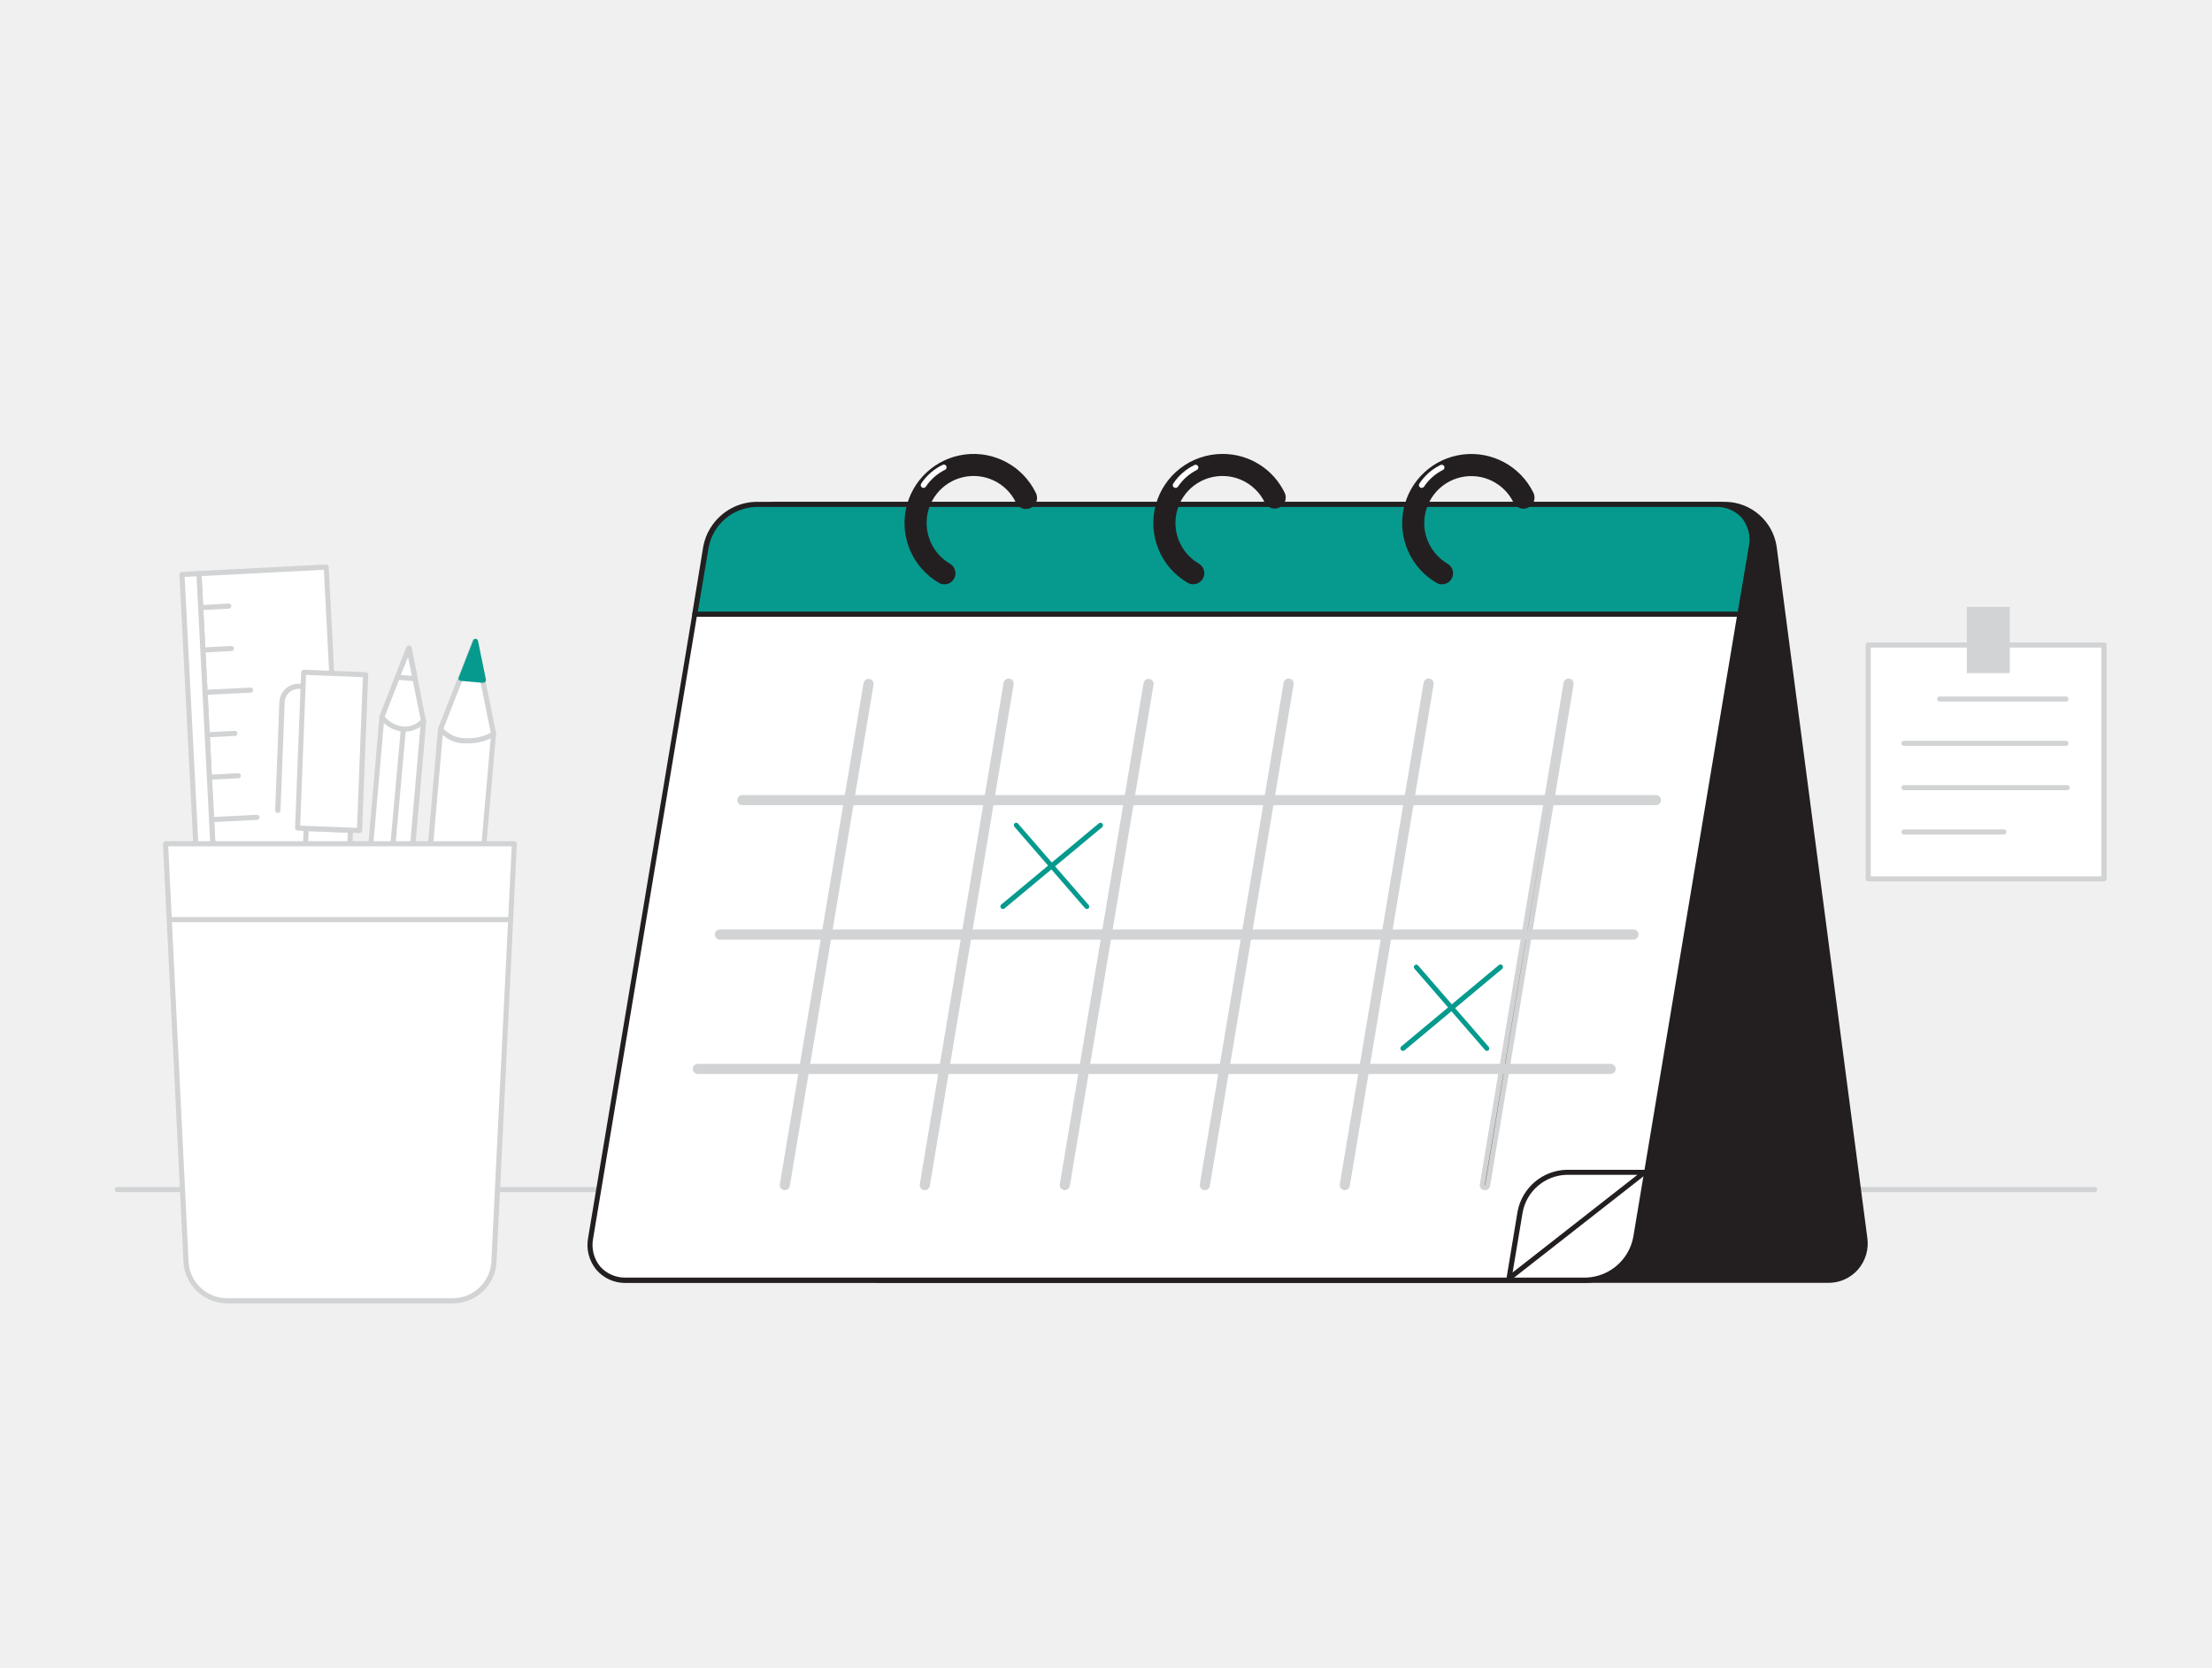
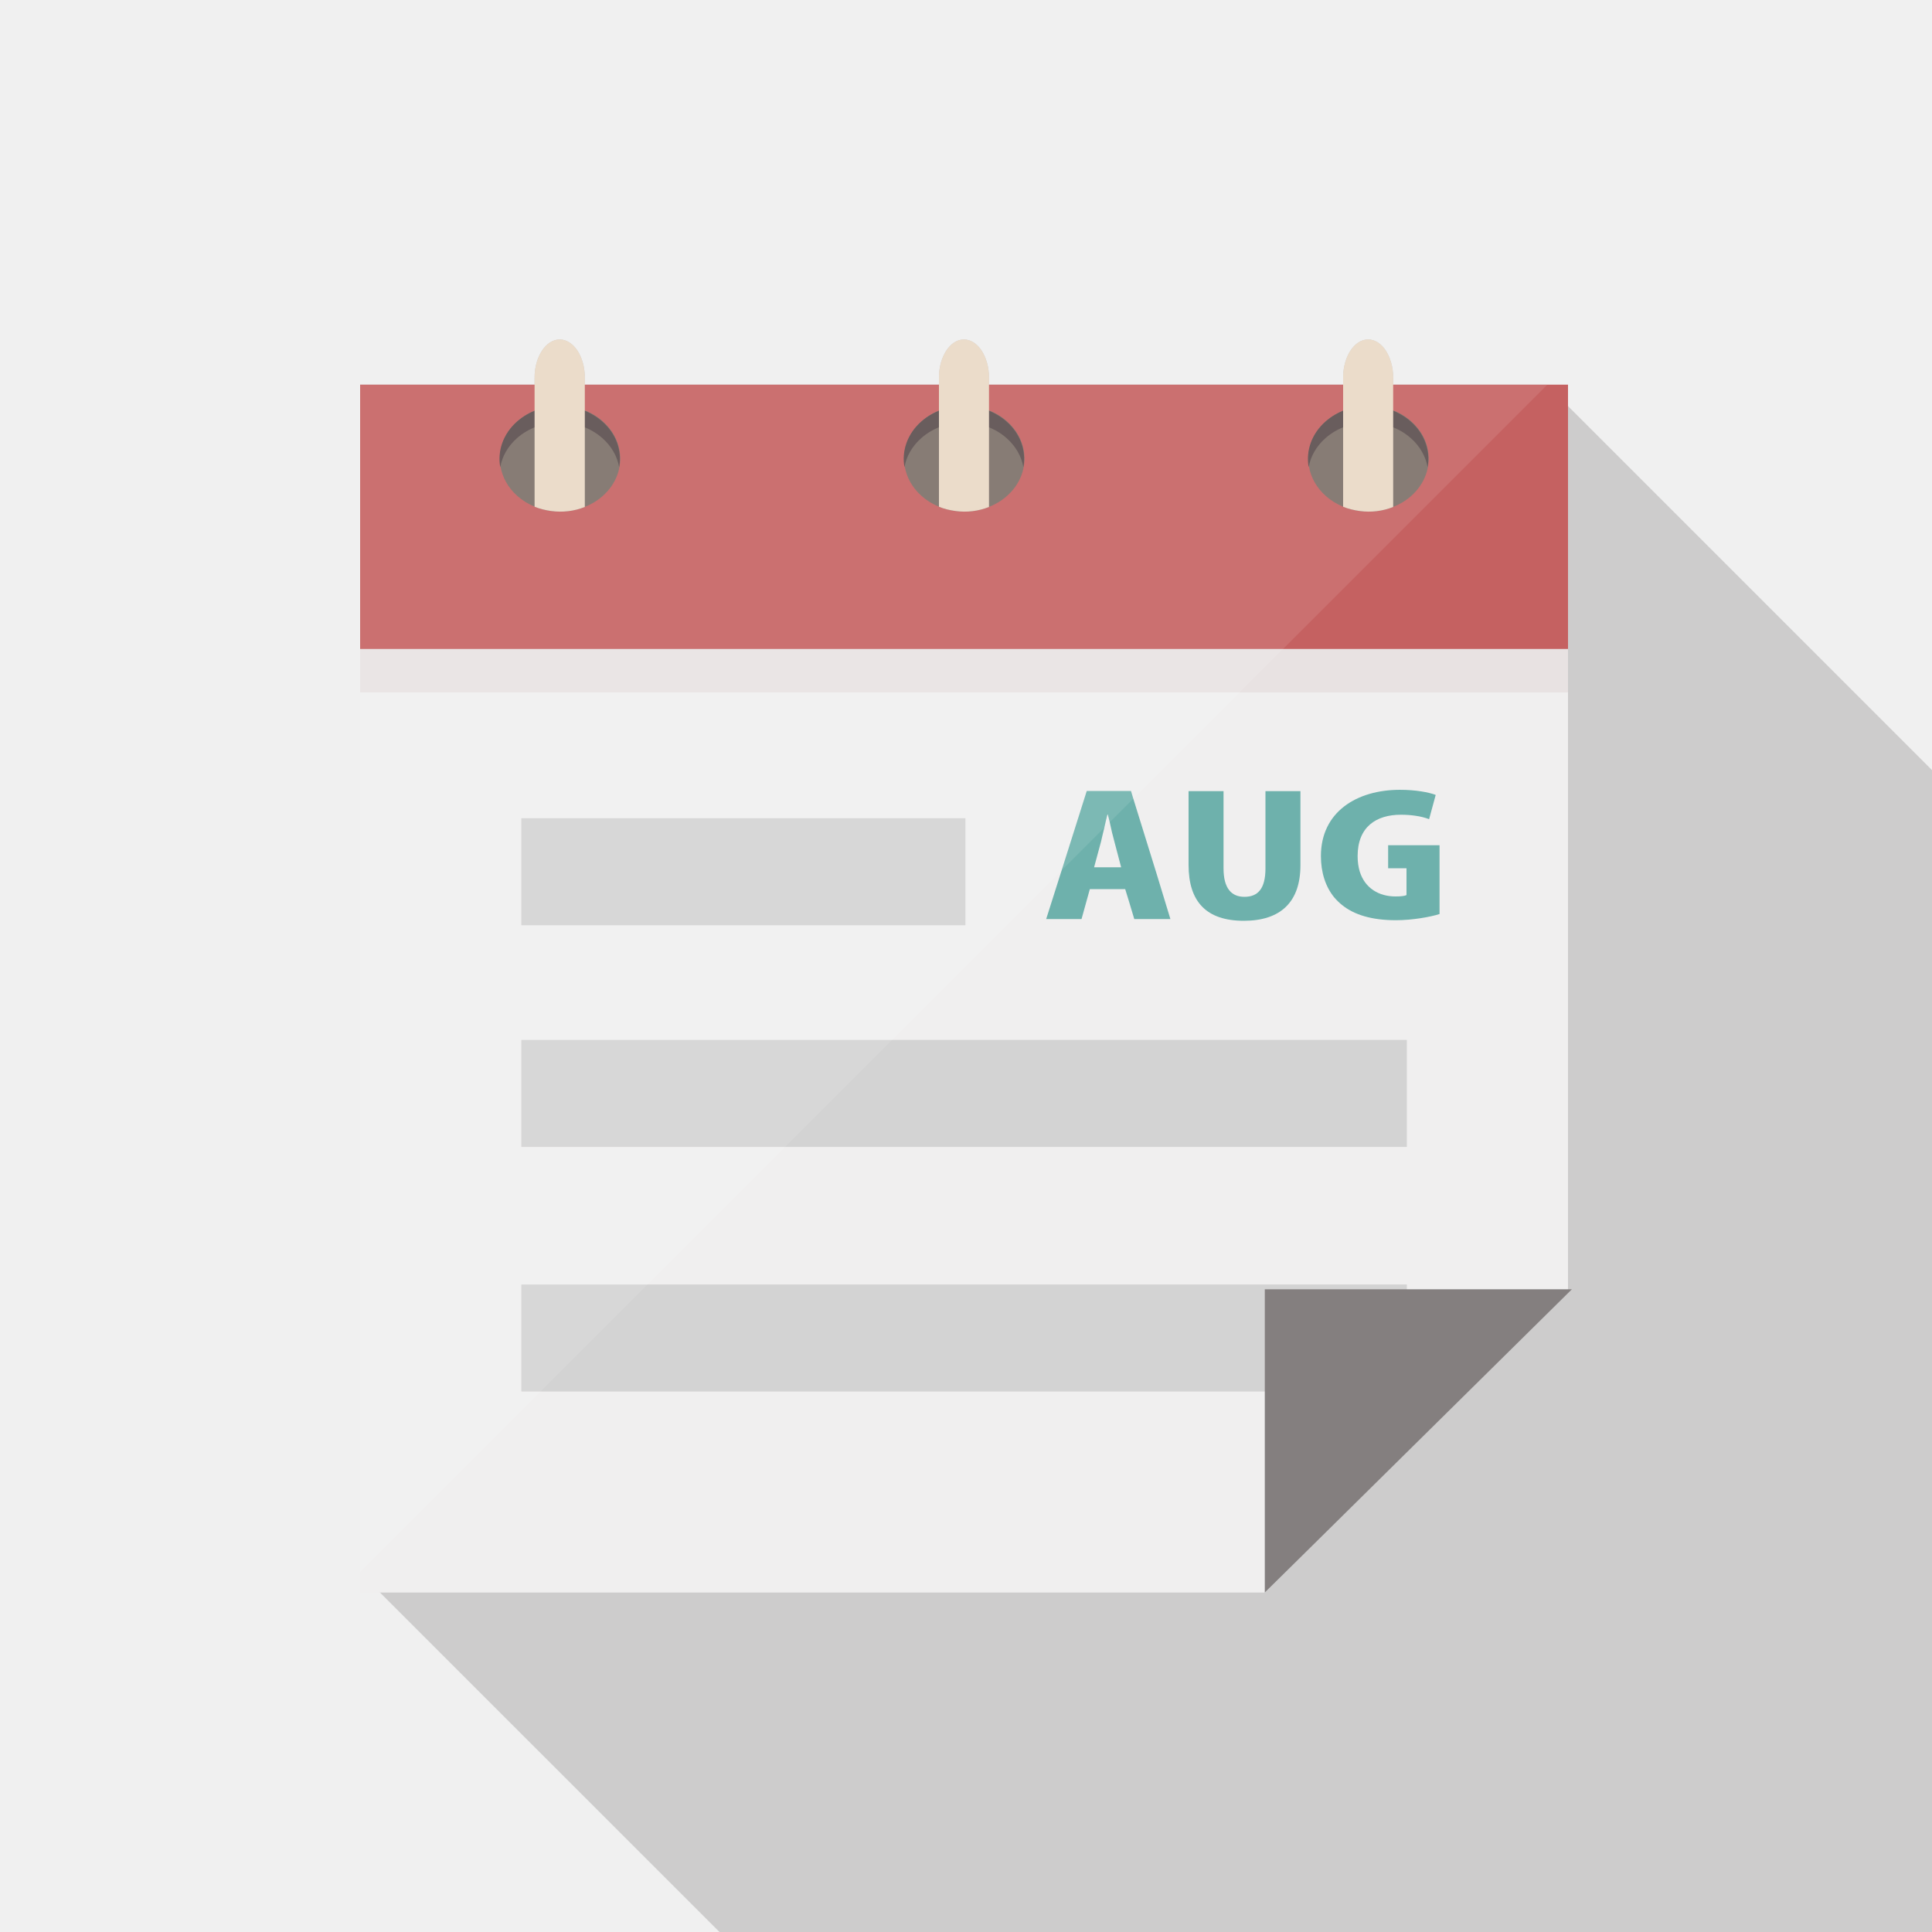
- <svg xmlns="http://www.w3.org/2000/svg" viewBox="0 0 400 300" width="406" height="306" class="illustration">
-   <g id="_015" data-name="015">
-     <path d="M378.8,214.81H21.2a.46.46,0,0,1-.46-.46.47.47,0,0,1,.46-.46H378.8a.47.47,0,0,1,.46.46A.46.46,0,0,1,378.8,214.81Z" fill="#d1d3d4" />
-     <path d="M312.13,90.41H140.72a6.59,6.59,0,0,0-6.67,7.68l16.4,125a9,9,0,0,0,8.69,7.68H330.55a6.59,6.59,0,0,0,6.67-7.68l-16.4-125A9,9,0,0,0,312.13,90.41Z" fill="#231f20" />
-     <path d="M330.55,231.22H159.14a9.5,9.5,0,0,1-9.13-8.07l-16.4-125a7.21,7.21,0,0,1,1.66-5.8A7.1,7.1,0,0,1,140.72,90H312.13A9.5,9.5,0,0,1,321.26,98l16.4,125a7.21,7.21,0,0,1-1.66,5.8A7.1,7.1,0,0,1,330.55,231.22ZM140.72,90.85a6.23,6.23,0,0,0-4.78,2.08A6.38,6.38,0,0,0,134.48,98l16.4,125a8.6,8.6,0,0,0,8.26,7.3H330.55a6.23,6.23,0,0,0,4.78-2.08,6.34,6.34,0,0,0,1.46-5.11l-16.4-125a8.6,8.6,0,0,0-8.26-7.3Z" fill="#231f20" />
-     <path d="M125.65,110.32h189L295.79,223.1a9.46,9.46,0,0,1-9,7.68H113.21a6.33,6.33,0,0,1-6.4-7.68Z" fill="#fff" />
-     <path d="M286.82,231.24H113.21a6.88,6.88,0,0,1-5.37-2.38,7.06,7.06,0,0,1-1.48-5.84L125.2,110.25a.46.46,0,0,1,.45-.38h189a.48.48,0,0,1,.35.16.49.49,0,0,1,.1.37L296.24,223.17A10,10,0,0,1,286.82,231.24ZM126,110.78,107.26,223.17a6.19,6.19,0,0,0,1.27,5.1,6,6,0,0,0,4.68,2H286.82a9,9,0,0,0,8.52-7.3l18.75-112.24Z" fill="#231f20" />
-     <path d="M136.66,90.41H310.27a6.33,6.33,0,0,1,6.4,7.68l-2,12.22h-189l2-12.22A9.45,9.45,0,0,1,136.66,90.41Z" fill="#069A8E" />
-     <path d="M314.63,110.77h-189a.43.43,0,0,1-.35-.17.41.41,0,0,1-.1-.37l2-12.21A9.93,9.93,0,0,1,136.66,90H310.27a6.91,6.91,0,0,1,5.38,2.38,7.06,7.06,0,0,1,1.47,5.84l-2,12.21A.45.45,0,0,1,314.63,110.77Zm-188.44-.92H314.25l2-11.83a6.16,6.16,0,0,0-1.27-5.1,6,6,0,0,0-4.68-2H136.66a9,9,0,0,0-8.51,7.3Z" fill="#231f20" />
-     <path d="M141.92,214h-.08a.45.45,0,0,1-.37-.52l15.14-90.63a.47.47,0,0,1,.53-.38.46.46,0,0,1,.37.53l-15.14,90.63A.46.46,0,0,1,141.92,214Z" fill="#231f20" />
-     <path d="M167.24,214h-.08a.45.45,0,0,1-.38-.52l15.15-90.63a.46.46,0,1,1,.9.15l-15.15,90.63A.45.45,0,0,1,167.24,214Z" fill="#231f20" />
-     <path d="M192.55,214h-.07a.45.45,0,0,1-.38-.52l15.14-90.63a.47.47,0,0,1,.53-.38.45.45,0,0,1,.37.53L193,213.63A.46.46,0,0,1,192.55,214Z" fill="#231f20" />
-     <path d="M217.87,214h-.08a.44.44,0,0,1-.37-.52l15.14-90.63a.46.46,0,1,1,.9.15l-15.14,90.63A.46.46,0,0,1,217.87,214Z" fill="#231f20" />
-     <path d="M243.18,214h-.07a.45.45,0,0,1-.38-.52l15.15-90.63a.46.46,0,1,1,.9.15l-15.15,90.63A.46.46,0,0,1,243.18,214Z" fill="#231f20" />
-     <path d="M268.5,214h-.08a.45.45,0,0,1-.37-.52l15.14-90.63a.46.46,0,1,1,.9.15L269,213.63A.46.46,0,0,1,268.5,214Z" fill="#231f20" />
-     <path d="M141.92,214h-.08a.45.45,0,0,1-.37-.52l15.14-90.63a.47.47,0,0,1,.53-.38.46.46,0,0,1,.37.53l-15.14,90.63A.46.46,0,0,1,141.92,214Z" fill="none" stroke="#d1d3d4" stroke-linecap="round" stroke-linejoin="round" stroke-width="0.92" />
-     <path d="M167.24,214h-.08a.45.45,0,0,1-.38-.52l15.15-90.63a.46.46,0,1,1,.9.15l-15.15,90.63A.45.45,0,0,1,167.24,214Z" fill="none" stroke="#d1d3d4" stroke-linecap="round" stroke-linejoin="round" stroke-width="0.92" />
-     <path d="M192.55,214h-.07a.45.45,0,0,1-.38-.52l15.14-90.63a.47.47,0,0,1,.53-.38.45.45,0,0,1,.37.53L193,213.63A.46.46,0,0,1,192.55,214Z" fill="none" stroke="#d1d3d4" stroke-linecap="round" stroke-linejoin="round" stroke-width="0.92" />
-     <path d="M217.87,214h-.08a.44.44,0,0,1-.37-.52l15.14-90.63a.46.46,0,1,1,.9.15l-15.14,90.63A.46.46,0,0,1,217.87,214Z" fill="none" stroke="#d1d3d4" stroke-linecap="round" stroke-linejoin="round" stroke-width="0.92" />
-     <path d="M243.18,214h-.07a.45.45,0,0,1-.38-.52l15.15-90.63a.46.46,0,1,1,.9.15l-15.15,90.63A.46.46,0,0,1,243.18,214Z" fill="none" stroke="#d1d3d4" stroke-linecap="round" stroke-linejoin="round" stroke-width="0.92" />
-     <path d="M268.5,214h-.08a.45.45,0,0,1-.37-.52l15.14-90.63a.46.46,0,1,1,.9.15L269,213.63A.46.46,0,0,1,268.5,214Z" fill="none" stroke="#d1d3d4" stroke-linecap="round" stroke-linejoin="round" stroke-width="0.92" />
-     <path d="M299.37,144.39H134.31a.46.46,0,1,1,0-.91H299.37a.46.46,0,1,1,0,.91Z" fill="#231f20" />
-     <path d="M295.31,168.69H130.25a.46.46,0,1,1,0-.91H295.31a.46.46,0,1,1,0,.91Z" fill="#231f20" />
-     <path d="M291.25,193H126.19a.46.46,0,0,1,0-.92H291.25a.46.46,0,0,1,0,.92Z" fill="#231f20" />
-     <line x1="134.31" y1="143.93" x2="299.37" y2="143.93" fill="none" stroke="#d1d3d4" stroke-linecap="round" stroke-linejoin="round" stroke-width="0.92" />
-     <path d="M299.37,144.39H134.31a.46.46,0,1,1,0-.91H299.37a.46.46,0,1,1,0,.91Z" fill="none" stroke="#d1d3d4" stroke-linecap="round" stroke-linejoin="round" stroke-width="0.92" />
-     <line x1="130.25" y1="168.24" x2="295.31" y2="168.24" fill="none" stroke="#d1d3d4" stroke-linecap="round" stroke-linejoin="round" stroke-width="0.92" />
-     <path d="M295.31,168.69H130.25a.46.46,0,1,1,0-.91H295.31a.46.46,0,1,1,0,.91Z" fill="none" stroke="#d1d3d4" stroke-linecap="round" stroke-linejoin="round" stroke-width="0.92" />
-     <line x1="126.19" y1="192.54" x2="291.25" y2="192.54" fill="none" stroke="#d1d3d4" stroke-linecap="round" stroke-linejoin="round" stroke-width="0.92" />
-     <path d="M291.25,193H126.19a.46.46,0,0,1,0-.92H291.25a.46.46,0,0,1,0,.92Z" fill="none" stroke="#d1d3d4" stroke-linecap="round" stroke-linejoin="round" stroke-width="0.92" />
-     <path d="M181.35,163.62a.44.44,0,0,1-.35-.16.46.46,0,0,1,.06-.64l17.65-14.69a.46.46,0,0,1,.64.06.47.47,0,0,1-.06.65l-17.64,14.68A.47.47,0,0,1,181.35,163.62Z" fill="#069A8E" />
-     <path d="M196.54,163.62a.46.46,0,0,1-.34-.15l-12.74-14.69a.46.46,0,0,1,0-.64.44.44,0,0,1,.64.05l12.74,14.68a.46.46,0,0,1,0,.64A.41.41,0,0,1,196.54,163.62Z" fill="#069A8E" />
-     <path d="M253.69,189.28a.46.46,0,0,1-.35-.17.45.45,0,0,1,.06-.64L271,173.79a.46.46,0,1,1,.59.7L254,189.17A.46.46,0,0,1,253.69,189.28Z" fill="#069A8E" />
-     <path d="M268.88,189.28a.44.44,0,0,1-.34-.16L255.8,174.44a.46.46,0,0,1,0-.65.47.47,0,0,1,.65.05l12.73,14.68a.46.46,0,0,1,0,.65A.48.48,0,0,1,268.88,189.28Z" fill="#069A8E" />
-     <path d="M272.88,230.42l24.53-19.19H283.22a8.78,8.78,0,0,0-8.32,7.14Z" fill="#fff" />
-     <path d="M272.88,230.88a.46.46,0,0,1-.23-.06.47.47,0,0,1-.22-.47l2-12.06a9.26,9.26,0,0,1,8.77-7.51h14.19a.44.44,0,0,1,.43.31.43.43,0,0,1-.15.5l-24.52,19.19A.46.46,0,0,1,272.88,230.88Zm10.34-19.19a8.31,8.31,0,0,0-7.87,6.75l-1.82,10.9,22.56-17.65Z" fill="#231f20" />
-     <path d="M260.77,104.92a2,2,0,0,1-1-.27,12.5,12.5,0,1,1,17.52-16.29,2,2,0,0,1-3.6,1.76,8.5,8.5,0,0,0-16.14,3.72,8.54,8.54,0,0,0,4.23,7.36,2,2,0,0,1-1,3.72Z" fill="#231f20" />
-     <path d="M215.78,104.92a2,2,0,0,1-1-.27,12.5,12.5,0,0,1,6.28-23.31,12.43,12.43,0,0,1,11.24,7,2,2,0,0,1-3.6,1.76,8.5,8.5,0,0,0-16.14,3.72,8.53,8.53,0,0,0,4.24,7.36,2,2,0,0,1-1,3.72Z" fill="#231f20" />
-     <path d="M170.79,104.92a1.91,1.91,0,0,1-1-.27A12.5,12.5,0,1,1,187.3,88.36a2,2,0,1,1-3.59,1.76,8.5,8.5,0,0,0-16.15,3.72,8.55,8.55,0,0,0,4.24,7.36,2,2,0,0,1-1,3.72Z" fill="#231f20" />
-     <path d="M167,87.48a.54.54,0,0,1-.25-.06.51.51,0,0,1-.19-.69,9.66,9.66,0,0,1,3.85-3.39.5.5,0,1,1,.42.9,8.92,8.92,0,0,0-3.4,3A.5.5,0,0,1,167,87.48Z" fill="#fff" />
-     <path d="M212.57,87.48a.5.5,0,0,1-.43-.75A9.6,9.6,0,0,1,216,83.34a.5.5,0,0,1,.66.24.49.49,0,0,1-.24.66,8.92,8.92,0,0,0-3.4,3A.5.5,0,0,1,212.57,87.48Z" fill="#fff" />
-     <path d="M257.08,87.48a.57.57,0,0,1-.25-.06.51.51,0,0,1-.18-.69,9.66,9.66,0,0,1,3.84-3.39.5.5,0,0,1,.67.24.49.49,0,0,1-.24.66,8.92,8.92,0,0,0-3.4,3A.52.52,0,0,1,257.08,87.48Z" fill="#fff" />
-     <rect x="38.89" y="102.32" width="23.06" height="114.34" transform="translate(-8.1 2.79) rotate(-2.93)" fill="#fff" />
-     <path d="M41.83,217.64a.46.46,0,0,1-.46-.44L35.52,103a.44.44,0,0,1,.11-.33.47.47,0,0,1,.32-.16l23-1.18a.48.48,0,0,1,.49.44L65.32,216a.41.41,0,0,1-.12.33.43.43,0,0,1-.32.16l-23,1.18ZM36.46,103.42l5.81,113.27,22.11-1.13L58.57,102.29Z" fill="#d1d3d4" />
-     <rect x="35.83" y="102.99" width="3.08" height="114.34" transform="matrix(-1, 0.05, -0.05, -1, 82.89, 318.2)" fill="#fff" />
-     <path d="M38.76,217.79a.51.51,0,0,1-.31-.11.5.5,0,0,1-.15-.32L32.45,103.17a.45.45,0,0,1,.11-.34.5.5,0,0,1,.32-.15l3.07-.16a.48.48,0,0,1,.49.44l5.85,114.19a.47.47,0,0,1-.44.49l-3.07.15ZM33.39,103.58,39.2,216.85l2.15-.11L35.54,103.47Z" fill="#d1d3d4" />
-     <line x1="36.96" y1="109.09" x2="41.29" y2="108.86" fill="#fff" />
-     <path d="M37,109.55a.46.46,0,0,1,0-.92l4.34-.23a.46.46,0,0,1,.48.44.45.45,0,0,1-.43.48l-4.34.23Z" fill="#d1d3d4" />
-     <line x1="37.35" y1="116.76" x2="41.85" y2="116.52" fill="#fff" />
-     <path d="M37.35,117.22a.47.47,0,0,1-.46-.44.45.45,0,0,1,.44-.48l4.49-.24a.48.48,0,0,1,.49.44.46.46,0,0,1-.44.48l-4.5.24Z" fill="#d1d3d4" />
-     <line x1="37.74" y1="124.42" x2="45.3" y2="124.04" fill="#fff" />
-     <path d="M37.74,124.89a.47.47,0,0,1,0-.93l7.56-.38a.46.46,0,0,1,.48.43.47.47,0,0,1-.43.49l-7.56.38Z" fill="#d1d3d4" />
-     <line x1="38.14" y1="132.09" x2="42.47" y2="131.87" fill="#fff" />
-     <path d="M38.14,132.55a.45.45,0,0,1-.46-.43.46.46,0,0,1,.43-.49l4.34-.22a.46.46,0,0,1,.48.44.45.45,0,0,1-.43.48l-4.34.22Z" fill="#d1d3d4" />
-     <line x1="38.53" y1="139.76" x2="43.12" y2="139.53" fill="#fff" />
-     <path d="M38.53,140.22a.46.46,0,0,1-.46-.43.47.47,0,0,1,.44-.49l4.59-.23a.46.46,0,0,1,0,.92l-4.6.23Z" fill="#d1d3d4" />
-     <line x1="38.92" y1="147.43" x2="46.48" y2="147.05" fill="#fff" />
-     <path d="M38.92,147.89a.47.47,0,0,1-.46-.43.47.47,0,0,1,.44-.49l7.56-.38a.45.45,0,0,1,.48.43.47.47,0,0,1-.44.49l-7.55.38Z" fill="#d1d3d4" />
-     <rect x="75.56" y="131.32" width="9.61" height="94.16" transform="translate(15.83 -6.32) rotate(4.99)" fill="#fff" />
-     <path d="M81.05,226.19h0l-9.57-.83a.45.45,0,0,1-.31-.16.48.48,0,0,1-.11-.34L79.21,131a.48.48,0,0,1,.5-.42l9.58.84a.45.45,0,0,1,.41.5l-8.19,93.81A.46.46,0,0,1,81.05,226.19ZM72,224.47l8.65.76,8.12-92.89-8.66-.76Z" fill="#d1d3d4" />
-     <path d="M89.25,131.92a7.93,7.93,0,0,1-4.87,1.29,5.63,5.63,0,0,1-4.71-2.13l3.59-9.17,2.62-6.68,1.42,7Z" fill="#fff" />
-     <path d="M84.38,133.68a6,6,0,0,1-5.09-2.35.45.45,0,0,1-.05-.42l6.21-15.85a.44.44,0,0,1,.47-.29.47.47,0,0,1,.41.37l3.37,16.68a.48.48,0,0,1-.16.45C89.48,132.33,87.83,133.68,84.38,133.68ZM80.19,131a5.35,5.35,0,0,0,4.19,1.74,8.29,8.29,0,0,0,4.36-1l-3-14.86Z" fill="#d1d3d4" />
-     <polygon points="87.3 122.26 83.26 121.91 85.88 115.23 87.3 122.26" fill="#069A8E" />
-     <path d="M87.3,122.72h0l-4-.35a.47.47,0,0,1-.34-.22.44.44,0,0,1,0-.4l2.61-6.69a.45.45,0,0,1,.47-.29.46.46,0,0,1,.4.37l1.43,7a.46.46,0,0,1-.45.55Zm-3.39-1.21,2.82.25-1-4.92Z" fill="#069A8E" />
-     <rect x="65.8" y="129.11" width="7.56" height="74.1" transform="translate(14.72 -5.42) rotate(4.99)" fill="#fff" />
-     <path d="M70.13,203.86h0l-7.54-.66a.45.45,0,0,1-.41-.5l6.44-73.82a.47.47,0,0,1,.5-.42l7.54.66a.47.47,0,0,1,.31.16.45.45,0,0,1,.11.34l-6.45,73.82a.44.44,0,0,1-.17.31A.44.44,0,0,1,70.13,203.86Zm-7-1.54,6.62.58L76.08,130l-6.62-.57Z" fill="#d1d3d4" />
-     <path d="M76.58,129.57a4.44,4.44,0,0,1-3.68,1.52A5.52,5.52,0,0,1,69,128.91l2.83-7.21,2-5.26L75.05,122Z" fill="#fff" />
-     <path d="M73.19,131.56h-.31a6,6,0,0,1-4.21-2.37.47.47,0,0,1-.06-.43l4.89-12.48A.44.44,0,0,1,74,116a.47.47,0,0,1,.42.37L77,129.48a.44.44,0,0,1-.08.37A4.89,4.89,0,0,1,73.19,131.56Zm-3.62-2.73a5,5,0,0,0,3.36,1.8,3.93,3.93,0,0,0,3.15-1.19l-2.3-11.37Z" fill="#d1d3d4" />
-     <polygon points="75.05 121.98 71.87 121.7 73.92 116.44 75.05 121.98" fill="#fff" />
-     <path d="M75,122.44h0l-3.17-.28a.42.42,0,0,1-.35-.22.46.46,0,0,1,0-.41l2.06-5.26A.44.44,0,0,1,74,116a.47.47,0,0,1,.42.37l1.12,5.54a.46.46,0,0,1-.11.4A.49.49,0,0,1,75,122.44Zm-2.52-1.14,2,.17-.69-3.4Z" fill="#d1d3d4" />
-     <line x1="72.9" y1="131.09" x2="66.4" y2="203.16" fill="#fff" />
-     <path d="M66.4,203.62h0a.45.45,0,0,1-.42-.5l6.5-72.07a.5.5,0,0,1,.5-.42.47.47,0,0,1,.42.51l-6.5,72.07A.45.45,0,0,1,66.4,203.62Z" fill="#d1d3d4" />
-     <rect x="54.81" y="149.2" width="8" height="28.19" transform="translate(6.43 -2.17) rotate(2.24)" fill="#fff" />
-     <path d="M62.25,178h0l-8-.32a.42.42,0,0,1-.32-.14.46.46,0,0,1-.13-.33L54.91,149a.47.47,0,0,1,.47-.44l8,.31a.48.48,0,0,1,.45.48l-1.11,28.16A.46.46,0,0,1,62.25,178Zm-7.51-1.22,7.07.28,1.07-27.24-7.07-.28Z" fill="#d1d3d4" />
-     <rect x="54.31" y="121.03" width="11.21" height="28.19" transform="translate(5.33 -2.24) rotate(2.24)" fill="#fff" />
-     <path d="M65,149.89h0l-11.2-.44a.48.48,0,0,1-.32-.15.45.45,0,0,1-.12-.33l1.1-28.16a.49.49,0,0,1,.48-.45l11.2.44a.48.48,0,0,1,.32.15.45.45,0,0,1,.12.33l-1.1,28.16A.46.46,0,0,1,65,149.89Zm-10.72-1.34,10.28.4,1.06-27.25-10.28-.4Z" fill="#d1d3d4" />
-     <path d="M50.2,146.26h0a.46.46,0,0,1-.44-.47l.76-19.59a3.45,3.45,0,0,1,3.58-3.3l.54,0a.46.46,0,0,1,0,.92h0l-.54,0a2.51,2.51,0,0,0-2.62,2.41l-.76,19.59A.46.46,0,0,1,50.2,146.26Z" fill="#d1d3d4" />
-     <path d="M29.93,151.83H93L89.35,227a7.48,7.48,0,0,1-7.48,7.47H41.09A7.47,7.47,0,0,1,33.62,227Z" fill="#fff" />
-     <path d="M81.87,234.93H41.09A7.94,7.94,0,0,1,33.16,227l-3.69-75.14a.48.48,0,0,1,.46-.49H93a.45.45,0,0,1,.33.15.43.43,0,0,1,.13.34L89.81,227A7.94,7.94,0,0,1,81.87,234.93ZM30.42,152.29,34.08,227a7,7,0,0,0,7,7H81.87a7,7,0,0,0,7-7l3.67-74.71Z" fill="#d1d3d4" />
-     <path d="M91.85,166H31.26a.46.46,0,0,1-.46-.46.47.47,0,0,1,.46-.46H91.85a.46.46,0,0,1,.46.46A.45.45,0,0,1,91.85,166Z" fill="#d1d3d4" />
-     <rect x="337.82" y="115.89" width="42.66" height="42.28" fill="#fff" />
-     <path d="M380.49,158.63H337.82a.47.47,0,0,1-.46-.46V115.89a.47.47,0,0,1,.46-.46h42.67a.47.47,0,0,1,.46.46v42.28A.47.47,0,0,1,380.49,158.63Zm-42.2-.92H380V116.35H338.29Z" fill="#d1d3d4" />
-     <rect x="355.67" y="108.99" width="7.76" height="11.98" fill="#d1d3d4" />
-     <path d="M373.59,126.12H350.76a.46.46,0,1,1,0-.92h22.83a.46.46,0,0,1,0,.92Z" fill="#d1d3d4" />
-     <path d="M373.59,134.13h-29.3a.46.46,0,0,1,0-.92h29.3a.46.46,0,1,1,0,.92Z" fill="#d1d3d4" />
-     <path d="M373.81,142.14H344.29a.46.46,0,0,1,0-.92h29.52a.46.46,0,1,1,0,.92Z" fill="#d1d3d4" />
-     <path d="M362.37,150.15H344.29a.46.46,0,0,1,0-.92h18.08a.46.46,0,0,1,0,.92Z" fill="#d1d3d4" />
+ <svg xmlns="http://www.w3.org/2000/svg" version="1.1" id="_x30_" x="0px" y="0px" viewBox="0 0 512 512" style="enable-background:new 0 0 512 512;" xml:space="preserve">
+   <g>
+     <rect style="opacity:0;fill:#FFFFFF;" width="512" height="512" />
+     <path style="opacity:0.15;fill:#040000;" d="M512,204.084V512H190.669l-95.232-95.231V101.939h46.233v-1.894   c0-5.529,3.021-10.086,6.656-10.086c1.792,0,3.481,1.126,4.71,2.97c1.178,1.842,1.946,4.3,1.946,7.116v1.894h93.85v-1.894   c0-5.529,2.969-10.086,6.605-10.086c1.843,0,3.482,1.126,4.71,2.97c1.178,1.842,1.946,4.3,1.946,7.116v1.894h93.85v-1.894   c0-5.529,2.97-10.086,6.605-10.086c1.843,0,3.533,1.126,4.711,2.97c1.178,1.842,1.945,4.3,1.945,7.116v1.894h40.653L512,204.084z" />
+     <g>
+       <polygon style="fill:#F0EFEF;" points="415.539,101.939 415.539,341.658 335.207,422.042 95.437,422.042 95.437,101.939   " />
+       <rect x="95.437" y="120.116" style="fill:#E8E2E2;" width="320.102" height="63.386" />
+       <rect x="95.437" y="101.939" style="fill:#C56161;" width="320.102" height="70.042" />
+       <g>
+         <g>
+           <path style="fill:#7A6E66;" d="M159.691,131.473c-1.412,1.242-3.014,2.198-4.731,2.869c-2.795,1.108-5.885,1.468-8.861,1.082      c-1.507-0.193-2.995-0.57-4.407-1.15c-1.65-0.671-3.195-1.611-4.55-2.802c-2.518-2.223-4.016-4.992-4.502-7.87      c-0.715-4.245,0.792-8.717,4.493-11.981c1.364-1.191,2.909-2.131,4.559-2.802c2.852-1.166,6.009-1.561,9.071-1.158      c1.431,0.193,2.852,0.554,4.197,1.082c1.717,0.68,3.329,1.636,4.741,2.878c2.528,2.223,4.025,5.001,4.493,7.878      C164.899,123.738,163.412,128.201,159.691,131.473z" />
+           <path style="fill:#594B4B;" d="M164.084,123.807c-0.498-2.821-2.002-5.546-4.472-7.719c-6.235-5.485-16.336-5.485-22.571,0      c-2.47,2.173-3.974,4.898-4.472,7.719c-0.767-4.284,0.727-8.805,4.472-12.1c6.235-5.485,16.336-5.485,22.571,0      C163.357,115.002,164.851,119.522,164.084,123.807z" />
+           <path style="fill:#E9D8C4;" d="M154.982,100.045v34.304c-2.816,1.127-5.888,1.485-8.909,1.076      c-1.485-0.205-2.97-0.563-4.403-1.127v-34.253c0-5.529,3.021-10.086,6.656-10.086c1.792,0,3.481,1.126,4.71,2.97      C154.214,94.771,154.982,97.229,154.982,100.045z" />
+         </g>
+         <g>
+           <path style="fill:#7A6E66;" d="M266.814,131.473c-1.412,1.242-3.014,2.198-4.731,2.869c-2.795,1.108-5.885,1.468-8.861,1.082      c-1.507-0.193-2.995-0.57-4.407-1.15c-1.65-0.671-3.195-1.611-4.55-2.802c-2.518-2.223-4.016-4.992-4.502-7.87      c-0.715-4.245,0.792-8.717,4.493-11.981c1.364-1.191,2.909-2.131,4.559-2.802c2.852-1.166,6.009-1.561,9.071-1.158      c1.431,0.193,2.852,0.554,4.197,1.082c1.717,0.68,3.329,1.636,4.741,2.878c2.528,2.223,4.025,5.001,4.493,7.878      C272.022,123.738,270.534,128.201,266.814,131.473z" />
+           <path style="fill:#594B4B;" d="M271.206,123.807c-0.498-2.821-2.002-5.546-4.472-7.719c-6.235-5.485-16.336-5.485-22.571,0      c-2.47,2.173-3.974,4.898-4.473,7.719c-0.767-4.284,0.727-8.805,4.473-12.1c6.235-5.485,16.336-5.485,22.571,0      C270.479,115.002,271.973,119.522,271.206,123.807z" />
+           <path style="fill:#E9D8C4;" d="M262.093,100.045v34.304c-2.816,1.127-5.888,1.485-8.858,1.076      c-1.536-0.205-3.021-0.563-4.403-1.127v-34.253c0-5.529,2.969-10.086,6.605-10.086c1.843,0,3.482,1.126,4.71,2.97      C261.325,94.771,262.093,97.229,262.093,100.045z" />
+         </g>
+         <g>
+           <path style="fill:#7A6E66;" d="M373.936,131.473c-1.412,1.242-3.014,2.198-4.731,2.869c-2.795,1.108-5.885,1.468-8.861,1.082      c-1.507-0.193-2.995-0.57-4.407-1.15c-1.65-0.671-3.195-1.611-4.55-2.802c-2.518-2.223-4.016-4.992-4.502-7.87      c-0.715-4.245,0.792-8.717,4.493-11.981c1.364-1.191,2.909-2.131,4.559-2.802c2.852-1.166,6.009-1.561,9.071-1.158      c1.431,0.193,2.852,0.554,4.197,1.082c1.717,0.68,3.329,1.636,4.741,2.878c2.528,2.223,4.025,5.001,4.493,7.878      C379.144,123.738,377.656,128.201,373.936,131.473z" />
+           <path style="fill:#594B4B;" d="M378.328,123.807c-0.498-2.821-2.002-5.546-4.472-7.719c-6.235-5.485-16.336-5.485-22.571,0      c-2.47,2.173-3.974,4.898-4.473,7.719c-0.767-4.284,0.727-8.805,4.473-12.1c6.235-5.485,16.336-5.485,22.571,0      C377.601,115.002,379.095,119.522,378.328,123.807z" />
+           <path style="fill:#E9D8C4;" d="M369.203,100.045v34.304c-2.816,1.127-5.888,1.485-8.858,1.076      c-1.485-0.205-3.021-0.563-4.403-1.127v-34.253c0-5.529,2.97-10.086,6.605-10.086c1.843,0,3.533,1.126,4.711,2.97      C368.435,94.771,369.203,97.229,369.203,100.045z" />
+         </g>
+       </g>
+       <rect x="138.158" y="216.837" style="fill:#D3D3D3;" width="117.688" height="28.365" />
+       <rect x="138.158" y="275.585" style="fill:#D3D3D3;" width="234.674" height="28.365" />
+       <rect x="138.158" y="340.396" style="fill:#D3D3D3;" width="234.674" height="28.365" />
+       <polygon style="fill:#847F7F;" points="416.57,341.669 335.185,422.041 335.185,341.669   " />
+       <g>
+         <path style="fill:#6EB1AC;" d="M306.534,231.629l-6.195-19.967l-0.614-2.048H288l-6.656,21.043l-4.096,12.903h9.37l2.202-7.936     h9.369l1.024,3.328l1.383,4.608h9.574L306.534,231.629z M289.946,229.837l1.843-6.81c0.256-1.024,0.512-2.355,0.871-3.686     c0.256-1.229,0.563-2.457,0.819-3.482h0.103c0.154,0.614,0.307,1.28,0.512,2.048c0.358,1.741,0.819,3.686,1.229,5.12l1.792,6.81     H289.946z" />
+         <path style="fill:#6EB1AC;" d="M335.36,209.664v20.48c0,5.427-2.048,7.526-5.581,7.526c-3.431,0-5.53-2.253-5.53-7.526v-20.48     h-9.267v19.558c0,9.779,4.762,14.797,14.643,14.797c9.779,0,15.002-5.017,15.002-14.694v-19.661H335.36z" />
+         <path style="fill:#6EB1AC;" d="M367.872,224v6.093h4.864v7.117c-0.512,0.256-1.587,0.359-2.918,0.359     c-4.352,0-8.09-2.151-9.472-6.605c-0.358-1.178-0.563-2.56-0.563-4.096c0-7.731,4.915-10.957,11.469-10.957     c1.434,0,2.663,0.103,3.738,0.256c1.485,0.204,2.662,0.512,3.738,0.922l1.741-6.4c-0.051,0-0.051,0-0.051-0.051     c-1.792-0.666-5.171-1.331-9.421-1.331c-11.418,0-20.941,5.836-20.941,17.561c0,4.25,1.178,8.09,3.533,10.957     c0.614,0.717,1.28,1.382,2.048,1.997c3.226,2.611,7.885,4.045,14.285,4.045c4.403,0,9.165-0.871,11.571-1.639V224H367.872z" />
+       </g>
+       <path style="opacity:0.1;fill:#FFFFFF;" d="M410.061,101.939l-0.102,0.103l-18.073,18.074l-91.546,91.546l-6.247,6.246    l-1.433,1.434l-11.315,11.315L171.622,340.378l-28.365,28.365l-47.821,47.821V101.939h46.233v-1.894    c0-5.529,3.021-10.086,6.656-10.086c1.792,0,3.481,1.126,4.71,2.97c1.178,1.842,1.946,4.3,1.946,7.116v1.894h93.85v-1.894    c0-5.529,2.969-10.086,6.605-10.086c1.843,0,3.482,1.126,4.71,2.97c1.178,1.842,1.946,4.3,1.946,7.116v1.894h93.85v-1.894    c0-5.529,2.97-10.086,6.605-10.086c1.843,0,3.533,1.126,4.711,2.97c1.178,1.842,1.945,4.3,1.945,7.116v1.894H410.061z" />
+     </g>
  </g>
</svg>
